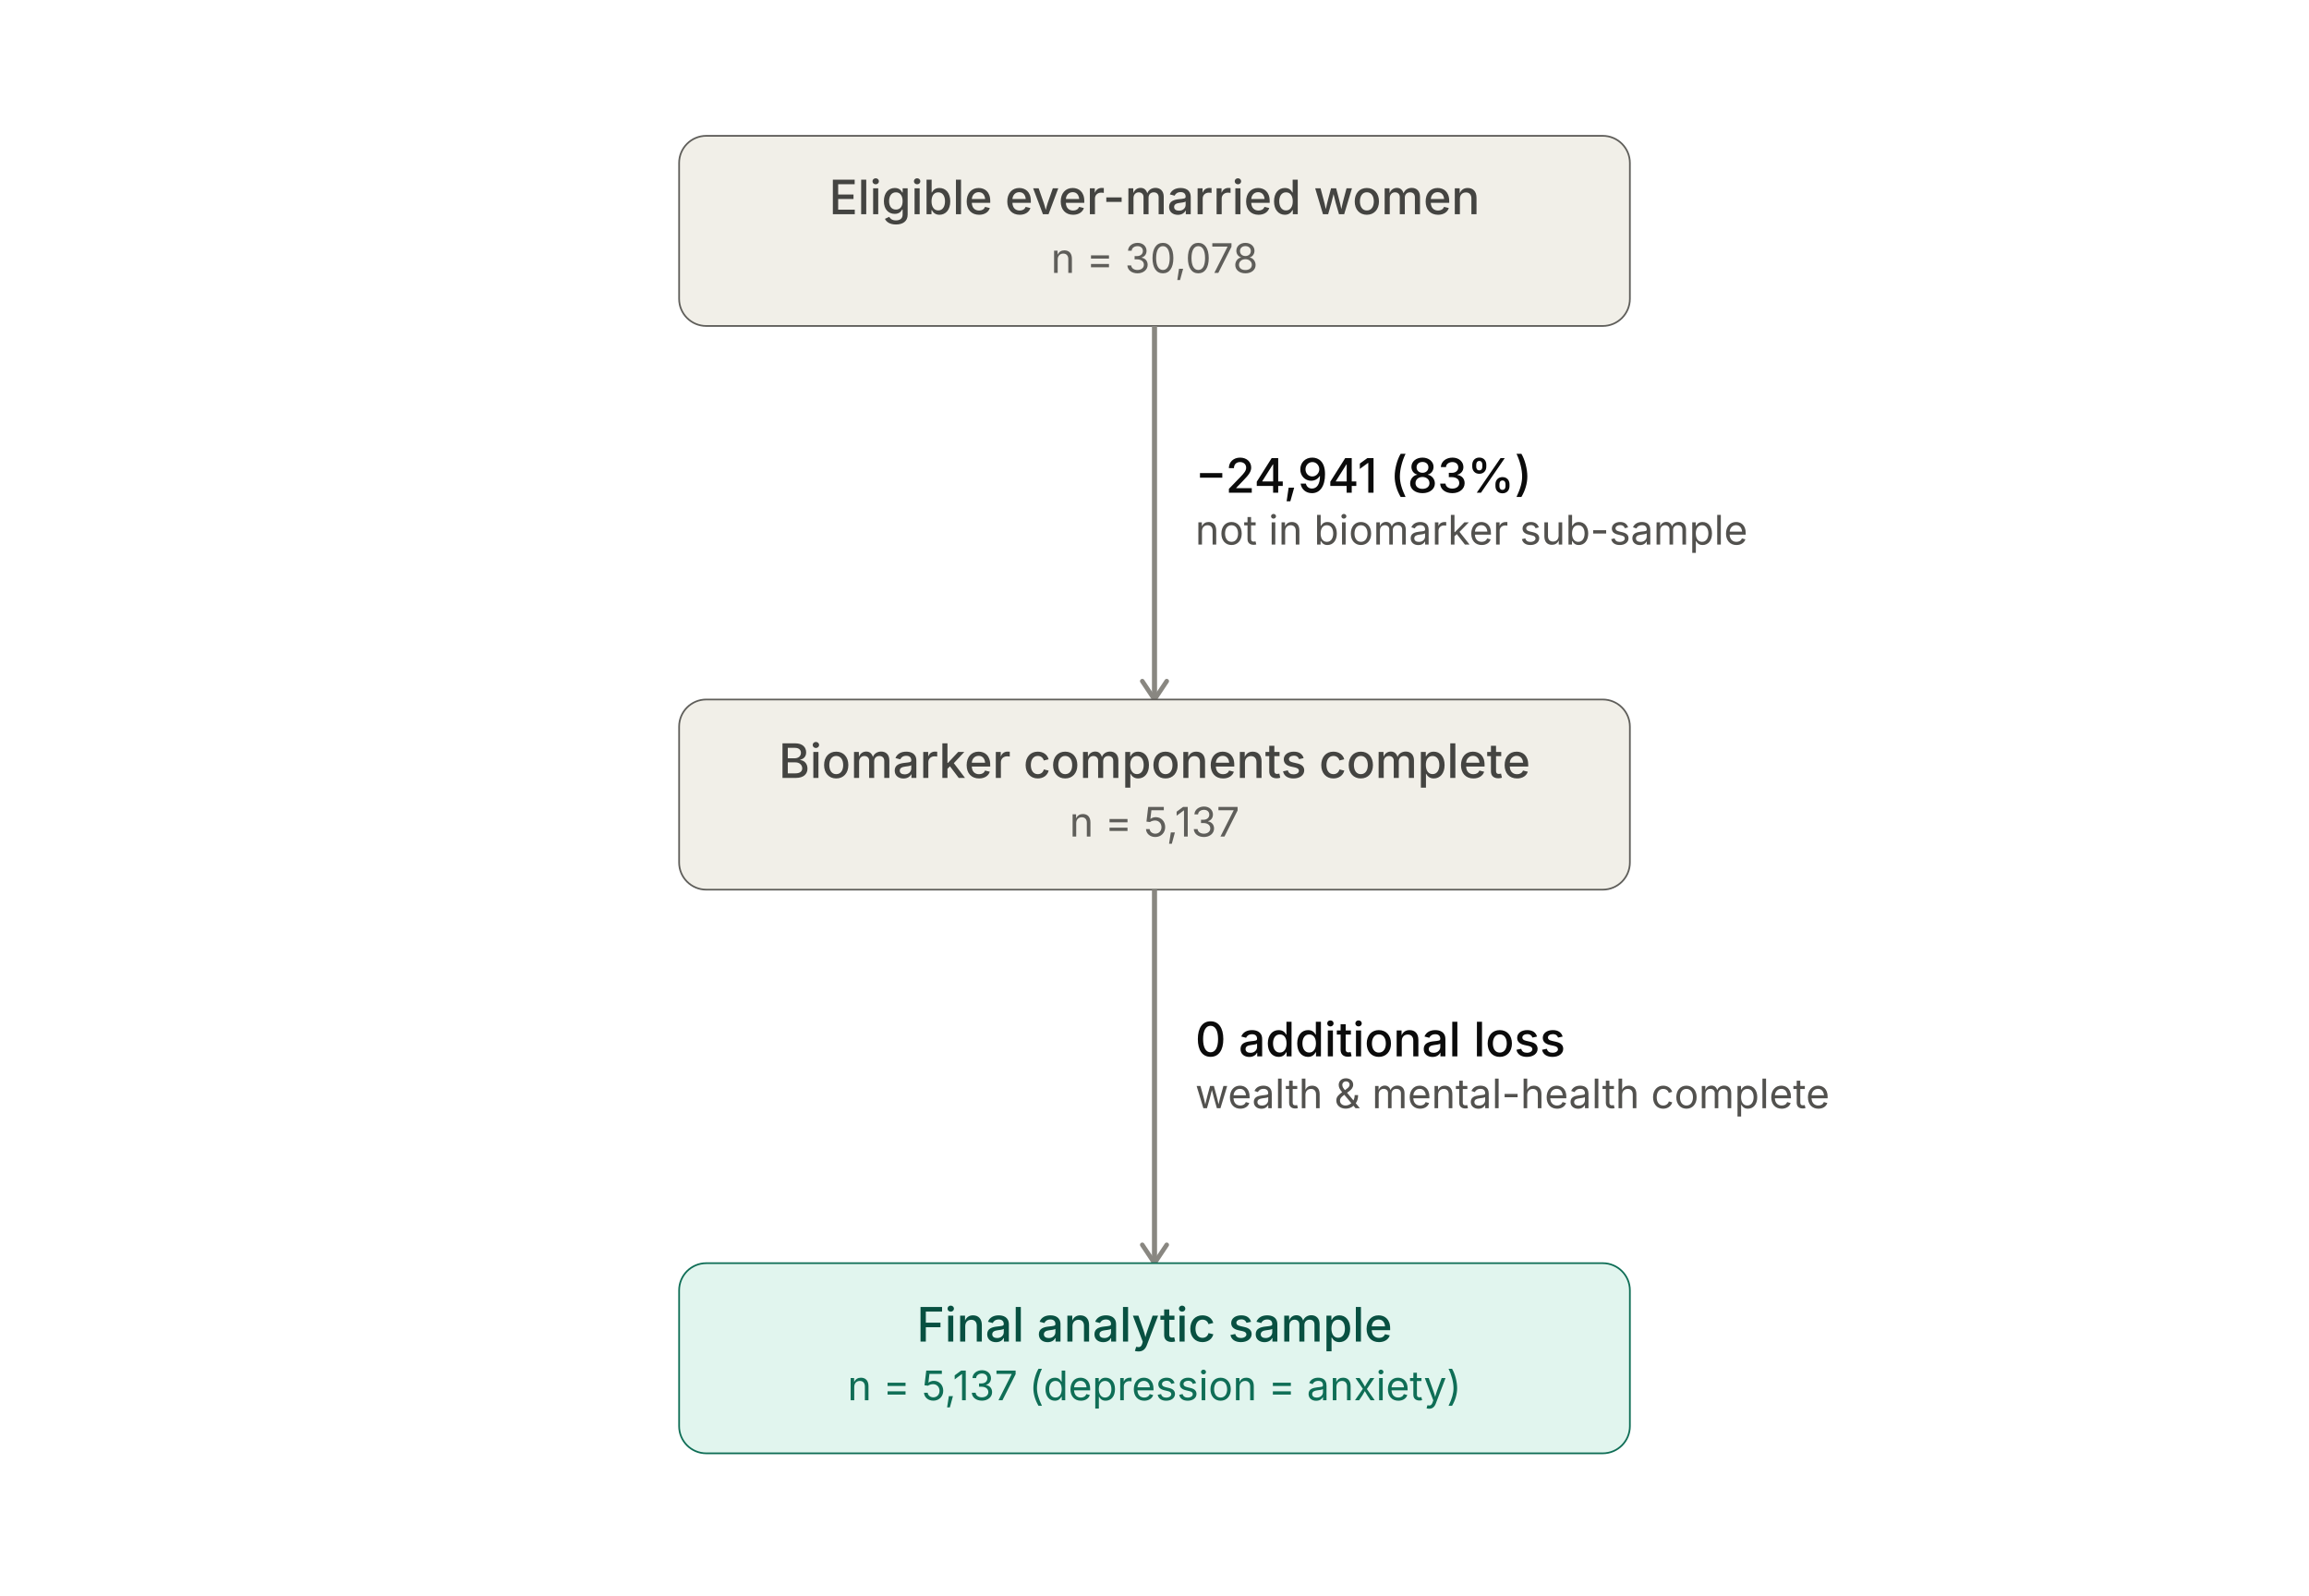
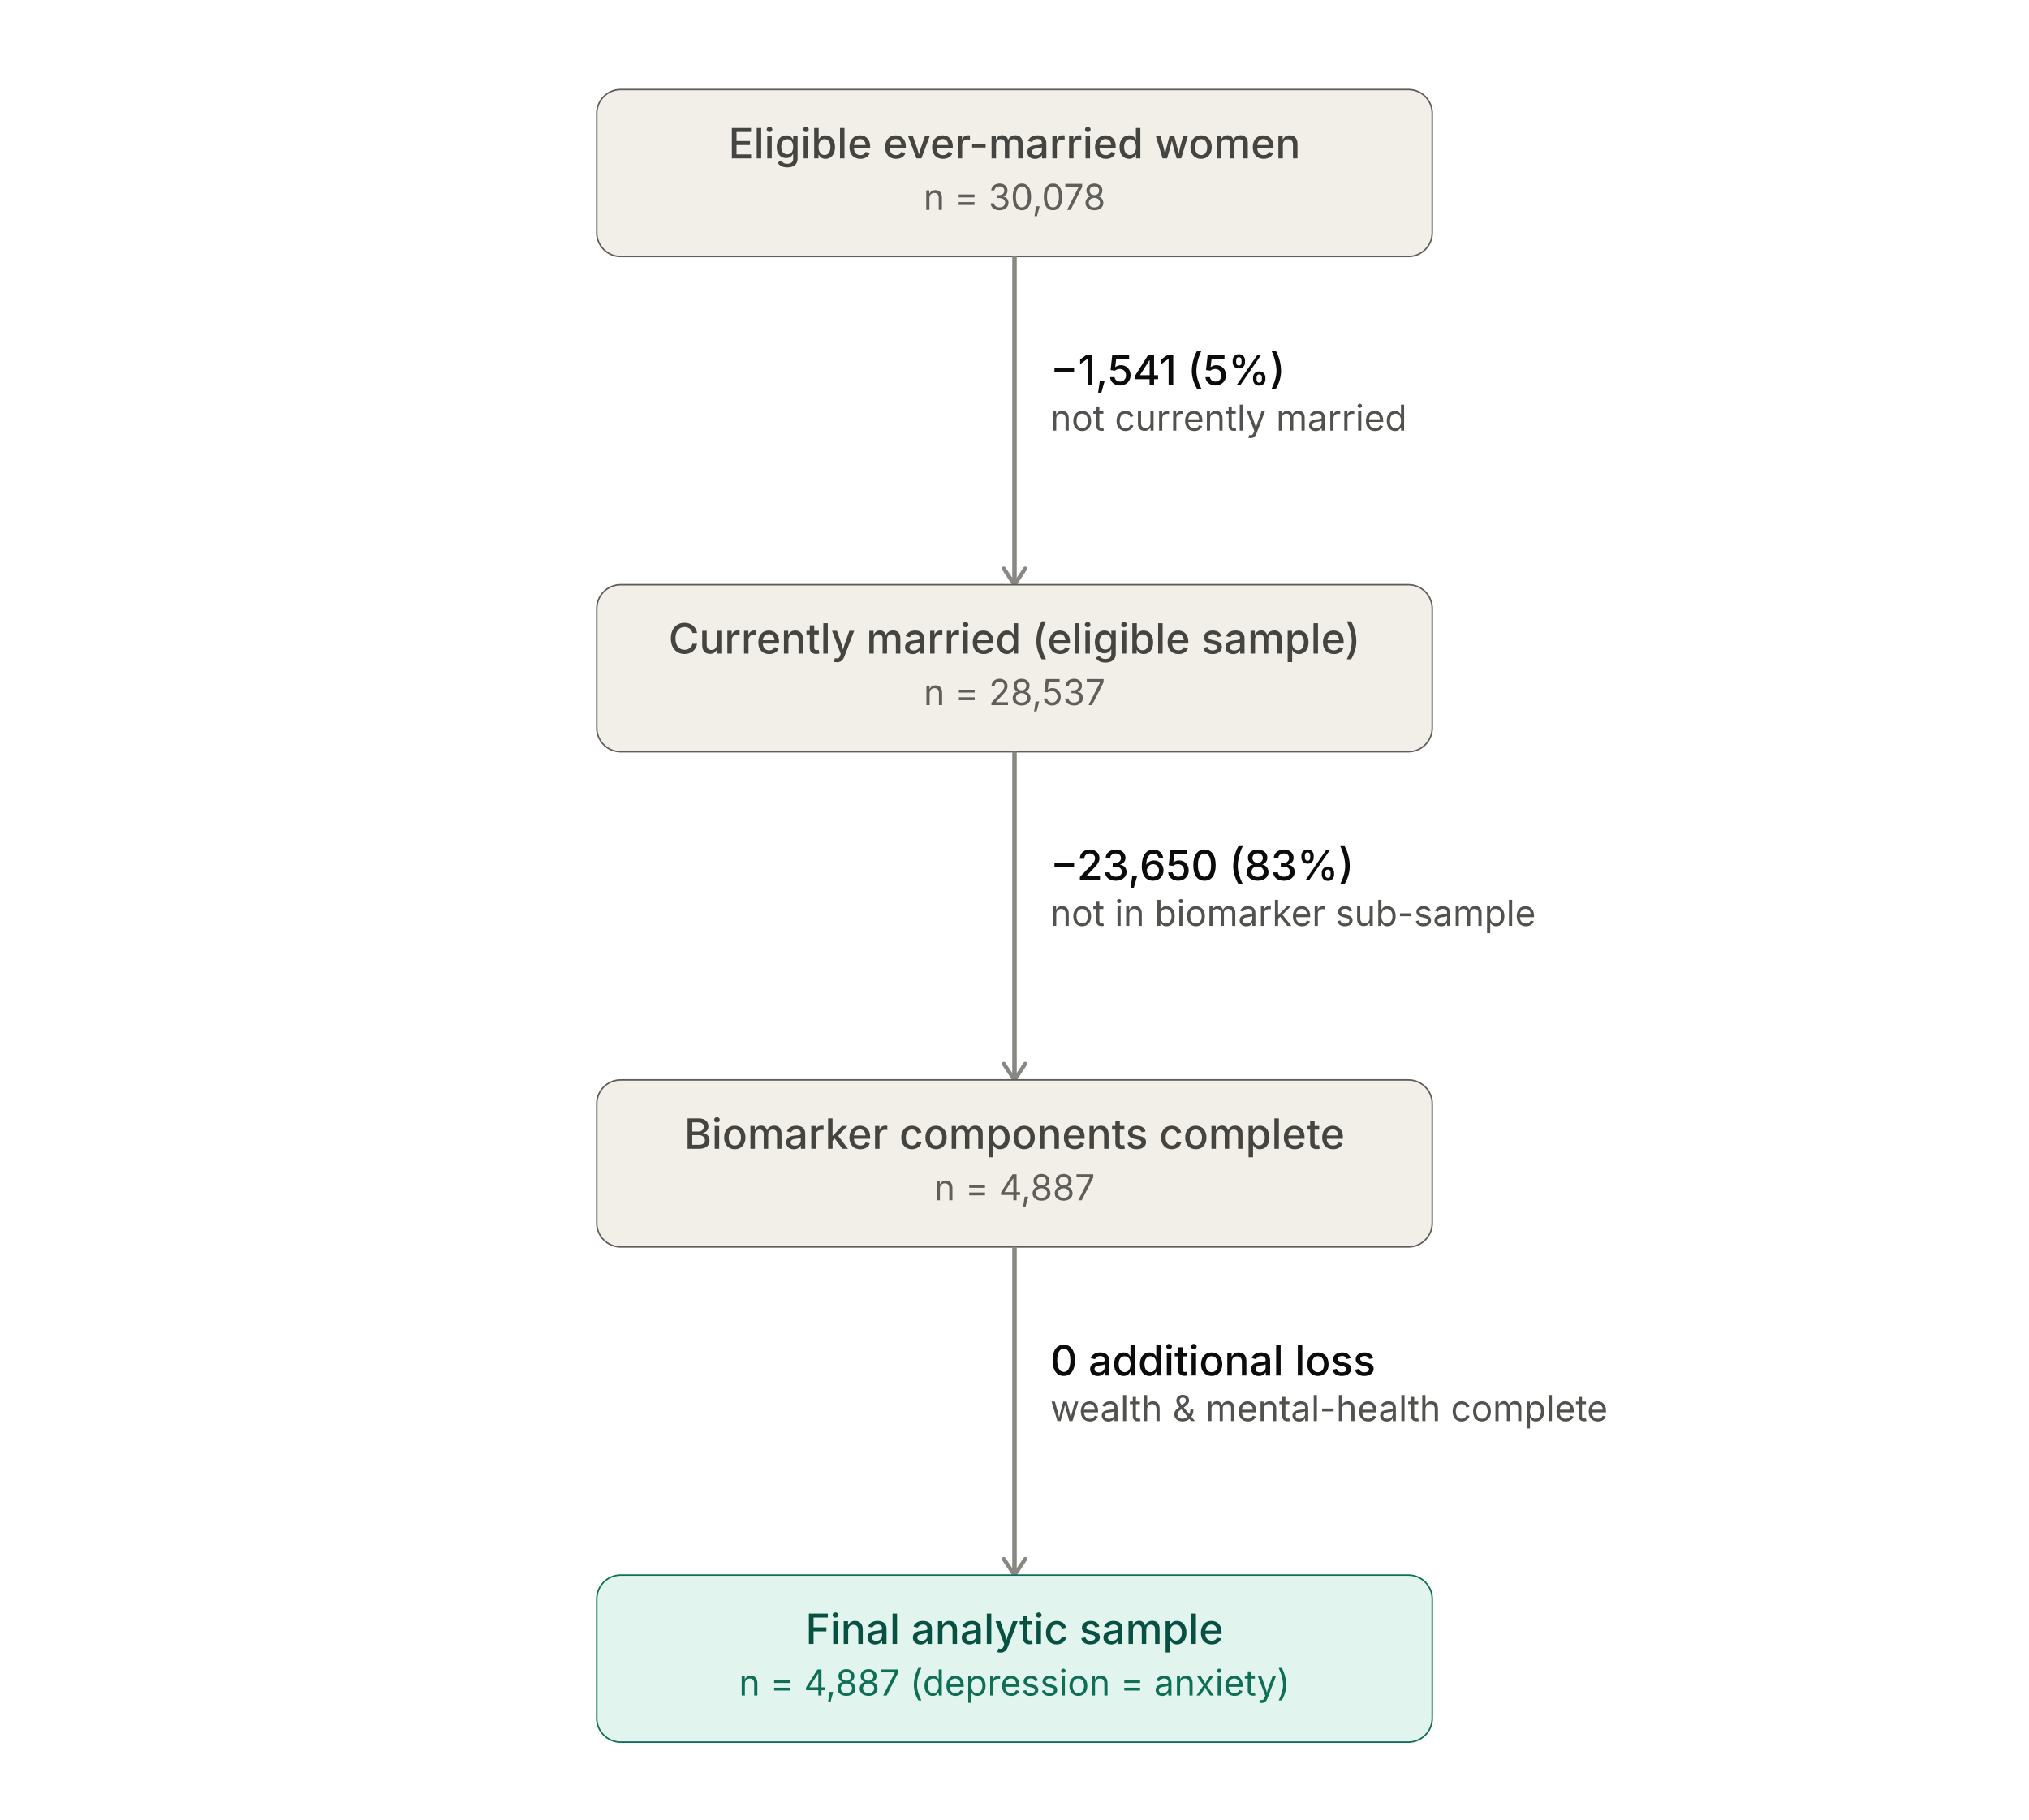
- <svg xmlns="http://www.w3.org/2000/svg" width="100%" viewBox="0 0 680 470" role="img" style="">
+ <svg xmlns="http://www.w3.org/2000/svg" width="100%" viewBox="0 0 680 610" role="img" style="">
  <defs>
    <marker id="arrow" viewBox="0 0 10 10" refX="8" refY="5" markerWidth="6" markerHeight="6" orient="auto-start-reverse">
      <path d="M2 1L8 5L2 9" fill="none" stroke="context-stroke" stroke-width="1.5" stroke-linecap="round" stroke-linejoin="round" />
    </marker>
  </defs>
  <g style="fill:rgb(0, 0, 0);stroke:none;color:rgb(11, 11, 11);stroke-width:1px;stroke-linecap:butt;stroke-linejoin:miter;opacity:1;font-family:&quot;anthropic-sans&quot;, -apple-system, BlinkMacSystemFont, &quot;Segoe UI&quot;, sans-serif;font-size:16px;font-weight:400;text-anchor:start;dominant-baseline:auto">
-     <rect x="200" y="40" width="280" height="56" rx="8" stroke-width="0.5" style="fill:rgb(241, 239, 232);stroke:rgb(95, 94, 90);color:rgb(11, 11, 11);stroke-width:0.5px;stroke-linecap:butt;stroke-linejoin:miter;opacity:1;font-family:&quot;anthropic-sans&quot;, -apple-system, BlinkMacSystemFont, &quot;Segoe UI&quot;, sans-serif;font-size:16px;font-weight:400;text-anchor:start;dominant-baseline:auto" />
-     <text x="340" y="58" text-anchor="middle" dominant-baseline="central" style="fill:rgb(68, 68, 65);stroke:none;color:rgb(11, 11, 11);stroke-width:1px;stroke-linecap:butt;stroke-linejoin:miter;opacity:1;font-family:&quot;anthropic-sans&quot;, -apple-system, BlinkMacSystemFont, &quot;Segoe UI&quot;, sans-serif;font-size:14px;font-weight:500;text-anchor:middle;dominant-baseline:central">Eligible ever-married women</text>
-     <text x="340" y="76" text-anchor="middle" dominant-baseline="central" style="fill:rgb(95, 94, 90);stroke:none;color:rgb(11, 11, 11);stroke-width:1px;stroke-linecap:butt;stroke-linejoin:miter;opacity:1;font-family:&quot;anthropic-sans&quot;, -apple-system, BlinkMacSystemFont, &quot;Segoe UI&quot;, sans-serif;font-size:12px;font-weight:400;text-anchor:middle;dominant-baseline:central">n = 30,078</text>
+     <rect x="200" y="30" width="280" height="56" rx="8" stroke-width="0.5" style="fill:rgb(241, 239, 232);stroke:rgb(95, 94, 90);color:rgb(11, 11, 11);stroke-width:0.5px;stroke-linecap:butt;stroke-linejoin:miter;opacity:1;font-family:&quot;anthropic-sans&quot;, -apple-system, BlinkMacSystemFont, &quot;Segoe UI&quot;, sans-serif;font-size:16px;font-weight:400;text-anchor:start;dominant-baseline:auto" />
+     <text x="340" y="48" text-anchor="middle" dominant-baseline="central" style="fill:rgb(68, 68, 65);stroke:none;color:rgb(11, 11, 11);stroke-width:1px;stroke-linecap:butt;stroke-linejoin:miter;opacity:1;font-family:&quot;anthropic-sans&quot;, -apple-system, BlinkMacSystemFont, &quot;Segoe UI&quot;, sans-serif;font-size:14px;font-weight:500;text-anchor:middle;dominant-baseline:central">Eligible ever-married women</text>
+     <text x="340" y="66" text-anchor="middle" dominant-baseline="central" style="fill:rgb(95, 94, 90);stroke:none;color:rgb(11, 11, 11);stroke-width:1px;stroke-linecap:butt;stroke-linejoin:miter;opacity:1;font-family:&quot;anthropic-sans&quot;, -apple-system, BlinkMacSystemFont, &quot;Segoe UI&quot;, sans-serif;font-size:12px;font-weight:400;text-anchor:middle;dominant-baseline:central">n = 30,078</text>
  </g>
-   <line x1="340" y1="96" x2="340" y2="206" marker-end="url(#arrow)" style="fill:none;stroke:rgb(137, 135, 129);color:rgb(11, 11, 11);stroke-width:1.5px;stroke-linecap:butt;stroke-linejoin:miter;opacity:1;font-family:&quot;anthropic-sans&quot;, -apple-system, BlinkMacSystemFont, &quot;Segoe UI&quot;, sans-serif;font-size:16px;font-weight:400;text-anchor:start;dominant-baseline:auto" />
-   <text x="352" y="140" text-anchor="start" dominant-baseline="central" style="fill:rgb(11, 11, 11);stroke:none;color:rgb(11, 11, 11);stroke-width:1px;stroke-linecap:butt;stroke-linejoin:miter;opacity:1;font-family:&quot;anthropic-sans&quot;, -apple-system, BlinkMacSystemFont, &quot;Segoe UI&quot;, sans-serif;font-size:14px;font-weight:500;text-anchor:start;dominant-baseline:central">−24,941 (83%)</text>
-   <text x="352" y="156" text-anchor="start" dominant-baseline="central" style="fill:rgb(82, 81, 78);stroke:none;color:rgb(11, 11, 11);stroke-width:1px;stroke-linecap:butt;stroke-linejoin:miter;opacity:1;font-family:&quot;anthropic-sans&quot;, -apple-system, BlinkMacSystemFont, &quot;Segoe UI&quot;, sans-serif;font-size:12px;font-weight:400;text-anchor:start;dominant-baseline:central">not in biomarker sub-sample</text>
+   <line x1="340" y1="86" x2="340" y2="196" marker-end="url(#arrow)" style="fill:none;stroke:rgb(137, 135, 129);color:rgb(11, 11, 11);stroke-width:1.5px;stroke-linecap:butt;stroke-linejoin:miter;opacity:1;font-family:&quot;anthropic-sans&quot;, -apple-system, BlinkMacSystemFont, &quot;Segoe UI&quot;, sans-serif;font-size:16px;font-weight:400;text-anchor:start;dominant-baseline:auto" />
+   <text x="352" y="124" text-anchor="start" dominant-baseline="central" style="fill:rgb(11, 11, 11);stroke:none;color:rgb(11, 11, 11);stroke-width:1px;stroke-linecap:butt;stroke-linejoin:miter;opacity:1;font-family:&quot;anthropic-sans&quot;, -apple-system, BlinkMacSystemFont, &quot;Segoe UI&quot;, sans-serif;font-size:14px;font-weight:500;text-anchor:start;dominant-baseline:central">−1,541 (5%)</text>
+   <text x="352" y="140" text-anchor="start" dominant-baseline="central" style="fill:rgb(82, 81, 78);stroke:none;color:rgb(11, 11, 11);stroke-width:1px;stroke-linecap:butt;stroke-linejoin:miter;opacity:1;font-family:&quot;anthropic-sans&quot;, -apple-system, BlinkMacSystemFont, &quot;Segoe UI&quot;, sans-serif;font-size:12px;font-weight:400;text-anchor:start;dominant-baseline:central">not currently married</text>
  <g style="fill:rgb(0, 0, 0);stroke:none;color:rgb(11, 11, 11);stroke-width:1px;stroke-linecap:butt;stroke-linejoin:miter;opacity:1;font-family:&quot;anthropic-sans&quot;, -apple-system, BlinkMacSystemFont, &quot;Segoe UI&quot;, sans-serif;font-size:16px;font-weight:400;text-anchor:start;dominant-baseline:auto">
-     <rect x="200" y="206" width="280" height="56" rx="8" stroke-width="0.5" style="fill:rgb(241, 239, 232);stroke:rgb(95, 94, 90);color:rgb(11, 11, 11);stroke-width:0.5px;stroke-linecap:butt;stroke-linejoin:miter;opacity:1;font-family:&quot;anthropic-sans&quot;, -apple-system, BlinkMacSystemFont, &quot;Segoe UI&quot;, sans-serif;font-size:16px;font-weight:400;text-anchor:start;dominant-baseline:auto" />
-     <text x="340" y="224" text-anchor="middle" dominant-baseline="central" style="fill:rgb(68, 68, 65);stroke:none;color:rgb(11, 11, 11);stroke-width:1px;stroke-linecap:butt;stroke-linejoin:miter;opacity:1;font-family:&quot;anthropic-sans&quot;, -apple-system, BlinkMacSystemFont, &quot;Segoe UI&quot;, sans-serif;font-size:14px;font-weight:500;text-anchor:middle;dominant-baseline:central">Biomarker components complete</text>
-     <text x="340" y="242" text-anchor="middle" dominant-baseline="central" style="fill:rgb(95, 94, 90);stroke:none;color:rgb(11, 11, 11);stroke-width:1px;stroke-linecap:butt;stroke-linejoin:miter;opacity:1;font-family:&quot;anthropic-sans&quot;, -apple-system, BlinkMacSystemFont, &quot;Segoe UI&quot;, sans-serif;font-size:12px;font-weight:400;text-anchor:middle;dominant-baseline:central">n = 5,137</text>
+     <rect x="200" y="196" width="280" height="56" rx="8" stroke-width="0.5" style="fill:rgb(241, 239, 232);stroke:rgb(95, 94, 90);color:rgb(11, 11, 11);stroke-width:0.5px;stroke-linecap:butt;stroke-linejoin:miter;opacity:1;font-family:&quot;anthropic-sans&quot;, -apple-system, BlinkMacSystemFont, &quot;Segoe UI&quot;, sans-serif;font-size:16px;font-weight:400;text-anchor:start;dominant-baseline:auto" />
+     <text x="340" y="214" text-anchor="middle" dominant-baseline="central" style="fill:rgb(68, 68, 65);stroke:none;color:rgb(11, 11, 11);stroke-width:1px;stroke-linecap:butt;stroke-linejoin:miter;opacity:1;font-family:&quot;anthropic-sans&quot;, -apple-system, BlinkMacSystemFont, &quot;Segoe UI&quot;, sans-serif;font-size:14px;font-weight:500;text-anchor:middle;dominant-baseline:central">Currently married (eligible sample)</text>
+     <text x="340" y="232" text-anchor="middle" dominant-baseline="central" style="fill:rgb(95, 94, 90);stroke:none;color:rgb(11, 11, 11);stroke-width:1px;stroke-linecap:butt;stroke-linejoin:miter;opacity:1;font-family:&quot;anthropic-sans&quot;, -apple-system, BlinkMacSystemFont, &quot;Segoe UI&quot;, sans-serif;font-size:12px;font-weight:400;text-anchor:middle;dominant-baseline:central">n = 28,537</text>
  </g>
-   <line x1="340" y1="262" x2="340" y2="372" marker-end="url(#arrow)" style="fill:none;stroke:rgb(137, 135, 129);color:rgb(11, 11, 11);stroke-width:1.5px;stroke-linecap:butt;stroke-linejoin:miter;opacity:1;font-family:&quot;anthropic-sans&quot;, -apple-system, BlinkMacSystemFont, &quot;Segoe UI&quot;, sans-serif;font-size:16px;font-weight:400;text-anchor:start;dominant-baseline:auto" />
-   <text x="352" y="306" text-anchor="start" dominant-baseline="central" style="fill:rgb(11, 11, 11);stroke:none;color:rgb(11, 11, 11);stroke-width:1px;stroke-linecap:butt;stroke-linejoin:miter;opacity:1;font-family:&quot;anthropic-sans&quot;, -apple-system, BlinkMacSystemFont, &quot;Segoe UI&quot;, sans-serif;font-size:14px;font-weight:500;text-anchor:start;dominant-baseline:central">0 additional loss</text>
-   <text x="352" y="322" text-anchor="start" dominant-baseline="central" style="fill:rgb(82, 81, 78);stroke:none;color:rgb(11, 11, 11);stroke-width:1px;stroke-linecap:butt;stroke-linejoin:miter;opacity:1;font-family:&quot;anthropic-sans&quot;, -apple-system, BlinkMacSystemFont, &quot;Segoe UI&quot;, sans-serif;font-size:12px;font-weight:400;text-anchor:start;dominant-baseline:central">wealth &amp; mental-health complete</text>
+   <line x1="340" y1="252" x2="340" y2="362" marker-end="url(#arrow)" style="fill:none;stroke:rgb(137, 135, 129);color:rgb(11, 11, 11);stroke-width:1.5px;stroke-linecap:butt;stroke-linejoin:miter;opacity:1;font-family:&quot;anthropic-sans&quot;, -apple-system, BlinkMacSystemFont, &quot;Segoe UI&quot;, sans-serif;font-size:16px;font-weight:400;text-anchor:start;dominant-baseline:auto" />
+   <text x="352" y="290" text-anchor="start" dominant-baseline="central" style="fill:rgb(11, 11, 11);stroke:none;color:rgb(11, 11, 11);stroke-width:1px;stroke-linecap:butt;stroke-linejoin:miter;opacity:1;font-family:&quot;anthropic-sans&quot;, -apple-system, BlinkMacSystemFont, &quot;Segoe UI&quot;, sans-serif;font-size:14px;font-weight:500;text-anchor:start;dominant-baseline:central">−23,650 (83%)</text>
+   <text x="352" y="306" text-anchor="start" dominant-baseline="central" style="fill:rgb(82, 81, 78);stroke:none;color:rgb(11, 11, 11);stroke-width:1px;stroke-linecap:butt;stroke-linejoin:miter;opacity:1;font-family:&quot;anthropic-sans&quot;, -apple-system, BlinkMacSystemFont, &quot;Segoe UI&quot;, sans-serif;font-size:12px;font-weight:400;text-anchor:start;dominant-baseline:central">not in biomarker sub-sample</text>
  <g style="fill:rgb(0, 0, 0);stroke:none;color:rgb(11, 11, 11);stroke-width:1px;stroke-linecap:butt;stroke-linejoin:miter;opacity:1;font-family:&quot;anthropic-sans&quot;, -apple-system, BlinkMacSystemFont, &quot;Segoe UI&quot;, sans-serif;font-size:16px;font-weight:400;text-anchor:start;dominant-baseline:auto">
-     <rect x="200" y="372" width="280" height="56" rx="8" stroke-width="0.5" style="fill:rgb(225, 245, 238);stroke:rgb(15, 110, 86);color:rgb(11, 11, 11);stroke-width:0.5px;stroke-linecap:butt;stroke-linejoin:miter;opacity:1;font-family:&quot;anthropic-sans&quot;, -apple-system, BlinkMacSystemFont, &quot;Segoe UI&quot;, sans-serif;font-size:16px;font-weight:400;text-anchor:start;dominant-baseline:auto" />
-     <text x="340" y="390" text-anchor="middle" dominant-baseline="central" style="fill:rgb(8, 80, 65);stroke:none;color:rgb(11, 11, 11);stroke-width:1px;stroke-linecap:butt;stroke-linejoin:miter;opacity:1;font-family:&quot;anthropic-sans&quot;, -apple-system, BlinkMacSystemFont, &quot;Segoe UI&quot;, sans-serif;font-size:14px;font-weight:500;text-anchor:middle;dominant-baseline:central">Final analytic sample</text>
-     <text x="340" y="408" text-anchor="middle" dominant-baseline="central" style="fill:rgb(15, 110, 86);stroke:none;color:rgb(11, 11, 11);stroke-width:1px;stroke-linecap:butt;stroke-linejoin:miter;opacity:1;font-family:&quot;anthropic-sans&quot;, -apple-system, BlinkMacSystemFont, &quot;Segoe UI&quot;, sans-serif;font-size:12px;font-weight:400;text-anchor:middle;dominant-baseline:central">n = 5,137 (depression = anxiety)</text>
+     <rect x="200" y="362" width="280" height="56" rx="8" stroke-width="0.5" style="fill:rgb(241, 239, 232);stroke:rgb(95, 94, 90);color:rgb(11, 11, 11);stroke-width:0.5px;stroke-linecap:butt;stroke-linejoin:miter;opacity:1;font-family:&quot;anthropic-sans&quot;, -apple-system, BlinkMacSystemFont, &quot;Segoe UI&quot;, sans-serif;font-size:16px;font-weight:400;text-anchor:start;dominant-baseline:auto" />
+     <text x="340" y="380" text-anchor="middle" dominant-baseline="central" style="fill:rgb(68, 68, 65);stroke:none;color:rgb(11, 11, 11);stroke-width:1px;stroke-linecap:butt;stroke-linejoin:miter;opacity:1;font-family:&quot;anthropic-sans&quot;, -apple-system, BlinkMacSystemFont, &quot;Segoe UI&quot;, sans-serif;font-size:14px;font-weight:500;text-anchor:middle;dominant-baseline:central">Biomarker components complete</text>
+     <text x="340" y="398" text-anchor="middle" dominant-baseline="central" style="fill:rgb(95, 94, 90);stroke:none;color:rgb(11, 11, 11);stroke-width:1px;stroke-linecap:butt;stroke-linejoin:miter;opacity:1;font-family:&quot;anthropic-sans&quot;, -apple-system, BlinkMacSystemFont, &quot;Segoe UI&quot;, sans-serif;font-size:12px;font-weight:400;text-anchor:middle;dominant-baseline:central">n = 4,887</text>
+   </g>
+   <line x1="340" y1="418" x2="340" y2="528" marker-end="url(#arrow)" style="fill:none;stroke:rgb(137, 135, 129);color:rgb(11, 11, 11);stroke-width:1.5px;stroke-linecap:butt;stroke-linejoin:miter;opacity:1;font-family:&quot;anthropic-sans&quot;, -apple-system, BlinkMacSystemFont, &quot;Segoe UI&quot;, sans-serif;font-size:16px;font-weight:400;text-anchor:start;dominant-baseline:auto" />
+   <text x="352" y="456" text-anchor="start" dominant-baseline="central" style="fill:rgb(11, 11, 11);stroke:none;color:rgb(11, 11, 11);stroke-width:1px;stroke-linecap:butt;stroke-linejoin:miter;opacity:1;font-family:&quot;anthropic-sans&quot;, -apple-system, BlinkMacSystemFont, &quot;Segoe UI&quot;, sans-serif;font-size:14px;font-weight:500;text-anchor:start;dominant-baseline:central">0 additional loss</text>
+   <text x="352" y="472" text-anchor="start" dominant-baseline="central" style="fill:rgb(82, 81, 78);stroke:none;color:rgb(11, 11, 11);stroke-width:1px;stroke-linecap:butt;stroke-linejoin:miter;opacity:1;font-family:&quot;anthropic-sans&quot;, -apple-system, BlinkMacSystemFont, &quot;Segoe UI&quot;, sans-serif;font-size:12px;font-weight:400;text-anchor:start;dominant-baseline:central">wealth &amp; mental-health complete</text>
+   <g style="fill:rgb(0, 0, 0);stroke:none;color:rgb(11, 11, 11);stroke-width:1px;stroke-linecap:butt;stroke-linejoin:miter;opacity:1;font-family:&quot;anthropic-sans&quot;, -apple-system, BlinkMacSystemFont, &quot;Segoe UI&quot;, sans-serif;font-size:16px;font-weight:400;text-anchor:start;dominant-baseline:auto">
+     <rect x="200" y="528" width="280" height="56" rx="8" stroke-width="0.5" style="fill:rgb(225, 245, 238);stroke:rgb(15, 110, 86);color:rgb(11, 11, 11);stroke-width:0.5px;stroke-linecap:butt;stroke-linejoin:miter;opacity:1;font-family:&quot;anthropic-sans&quot;, -apple-system, BlinkMacSystemFont, &quot;Segoe UI&quot;, sans-serif;font-size:16px;font-weight:400;text-anchor:start;dominant-baseline:auto" />
+     <text x="340" y="546" text-anchor="middle" dominant-baseline="central" style="fill:rgb(8, 80, 65);stroke:none;color:rgb(11, 11, 11);stroke-width:1px;stroke-linecap:butt;stroke-linejoin:miter;opacity:1;font-family:&quot;anthropic-sans&quot;, -apple-system, BlinkMacSystemFont, &quot;Segoe UI&quot;, sans-serif;font-size:14px;font-weight:500;text-anchor:middle;dominant-baseline:central">Final analytic sample</text>
+     <text x="340" y="564" text-anchor="middle" dominant-baseline="central" style="fill:rgb(15, 110, 86);stroke:none;color:rgb(11, 11, 11);stroke-width:1px;stroke-linecap:butt;stroke-linejoin:miter;opacity:1;font-family:&quot;anthropic-sans&quot;, -apple-system, BlinkMacSystemFont, &quot;Segoe UI&quot;, sans-serif;font-size:12px;font-weight:400;text-anchor:middle;dominant-baseline:central">n = 4,887 (depression = anxiety)</text>
  </g>
</svg>
